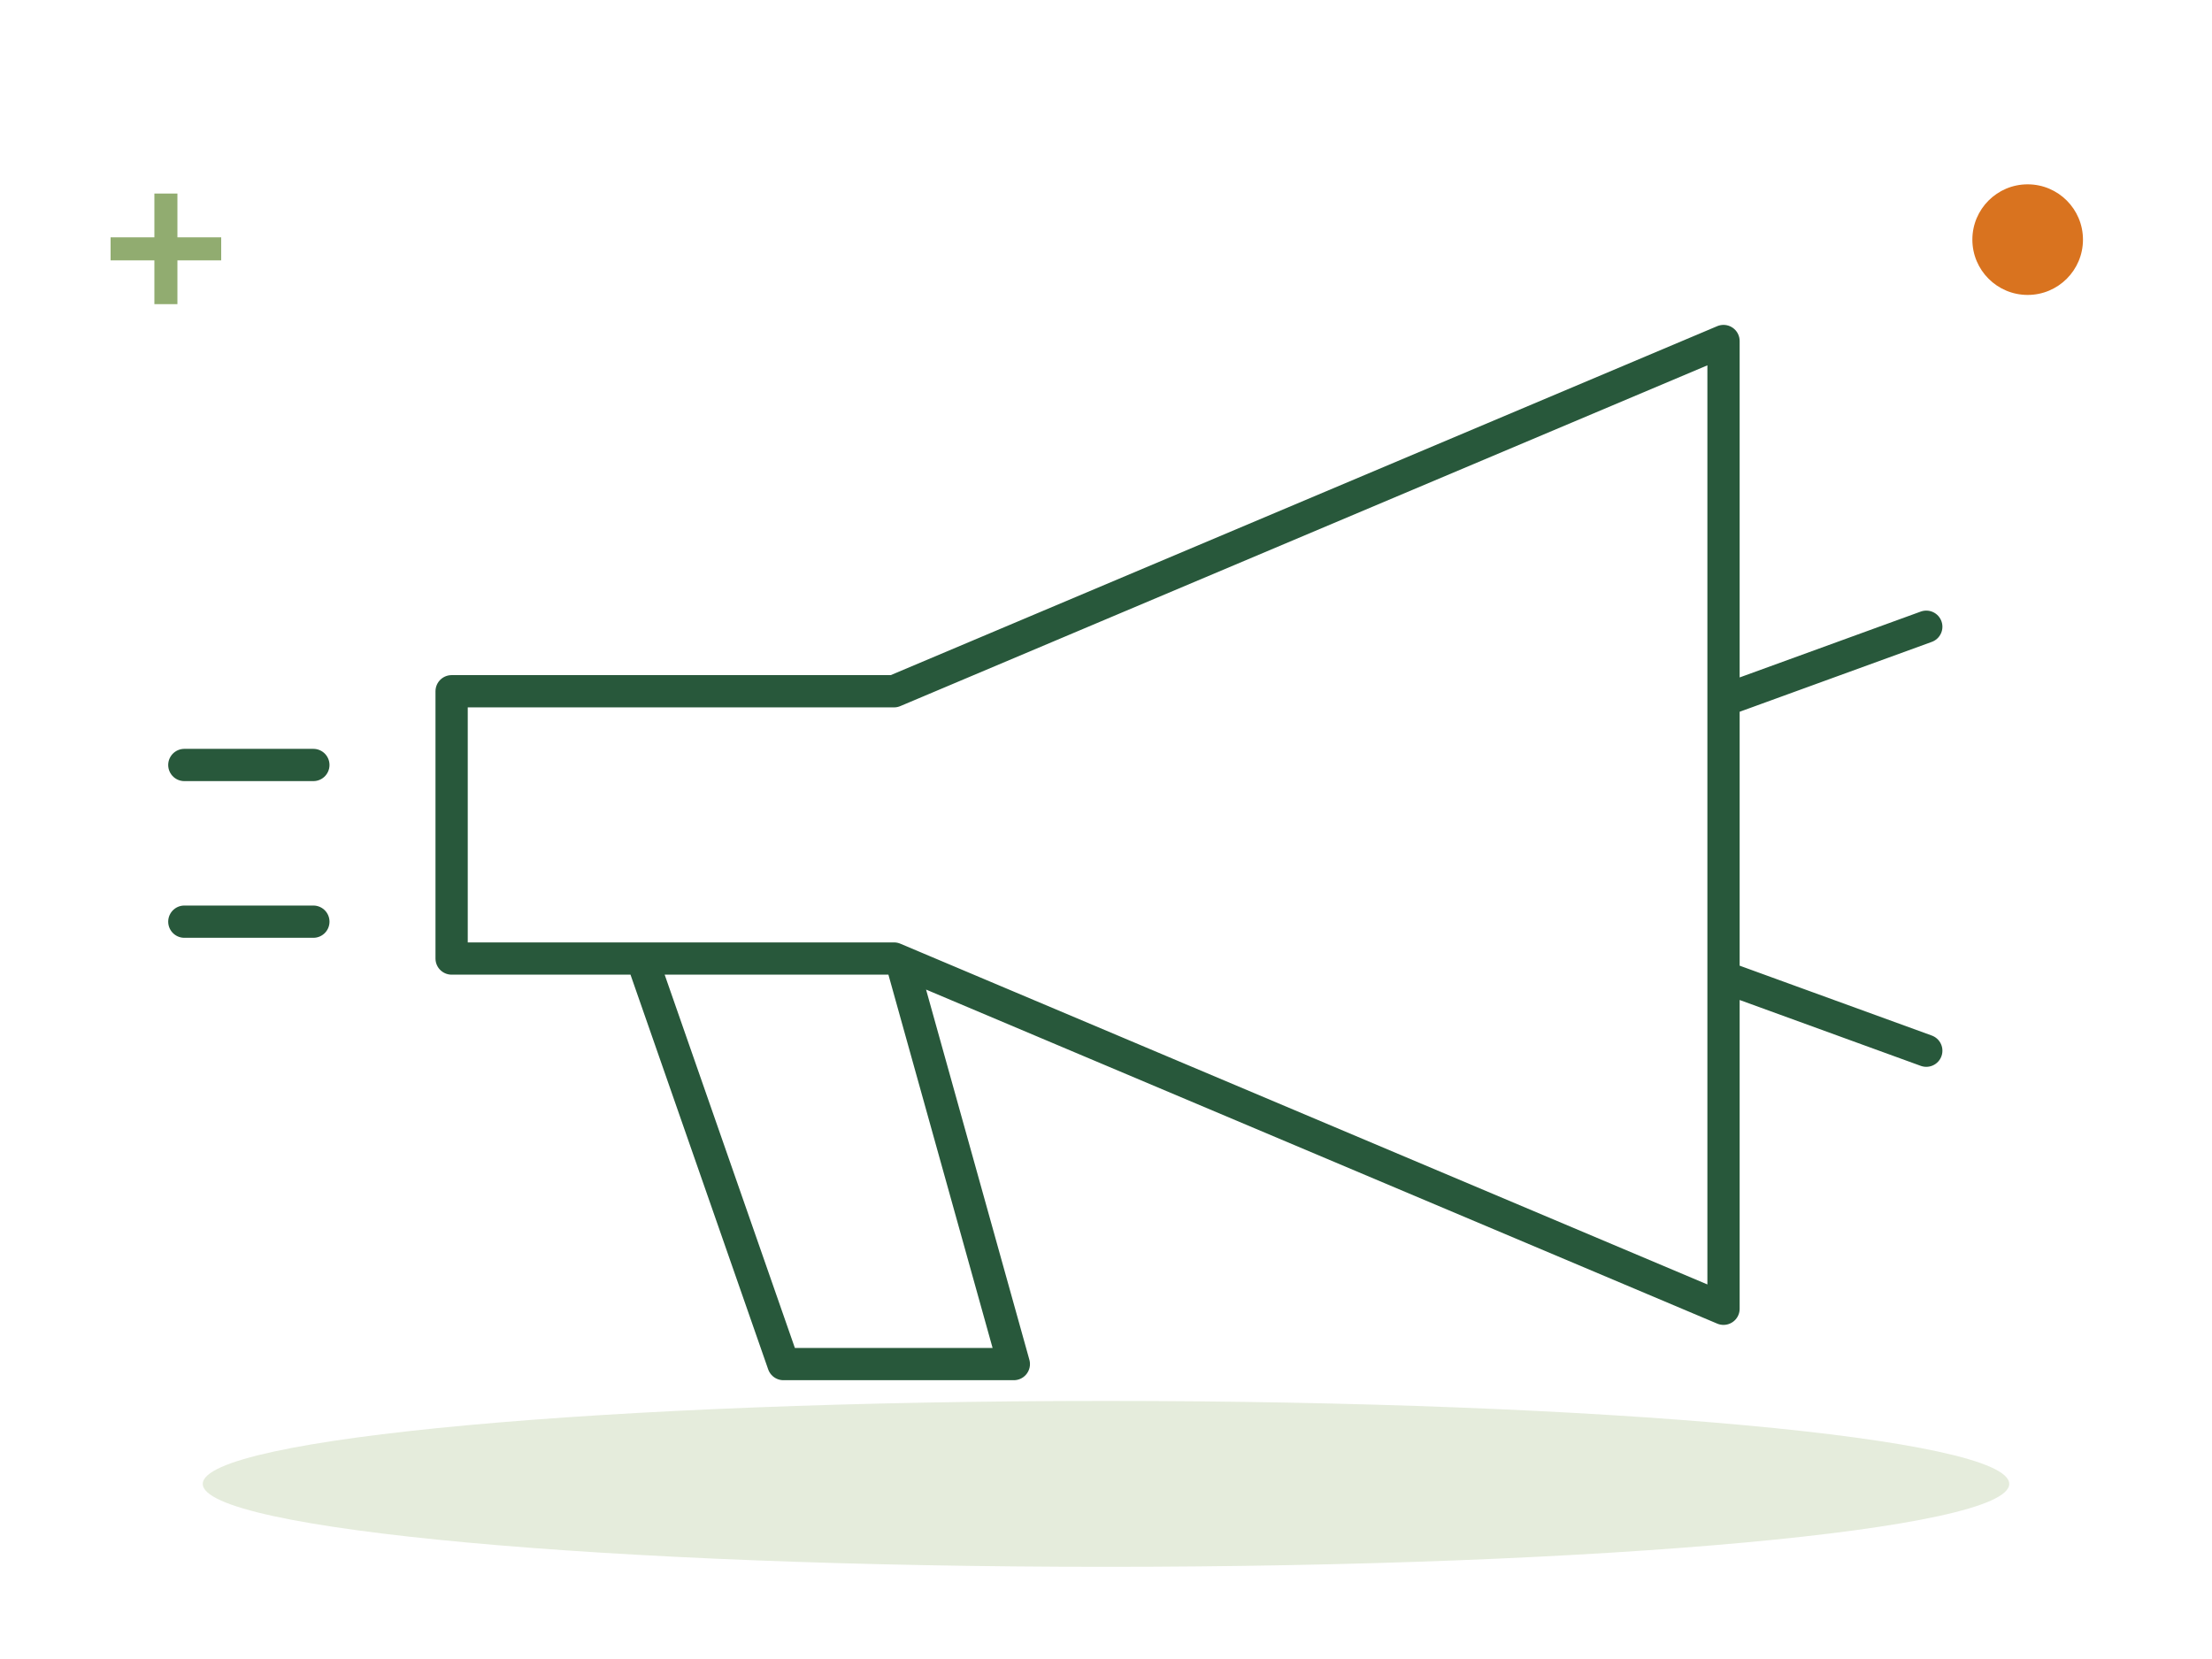
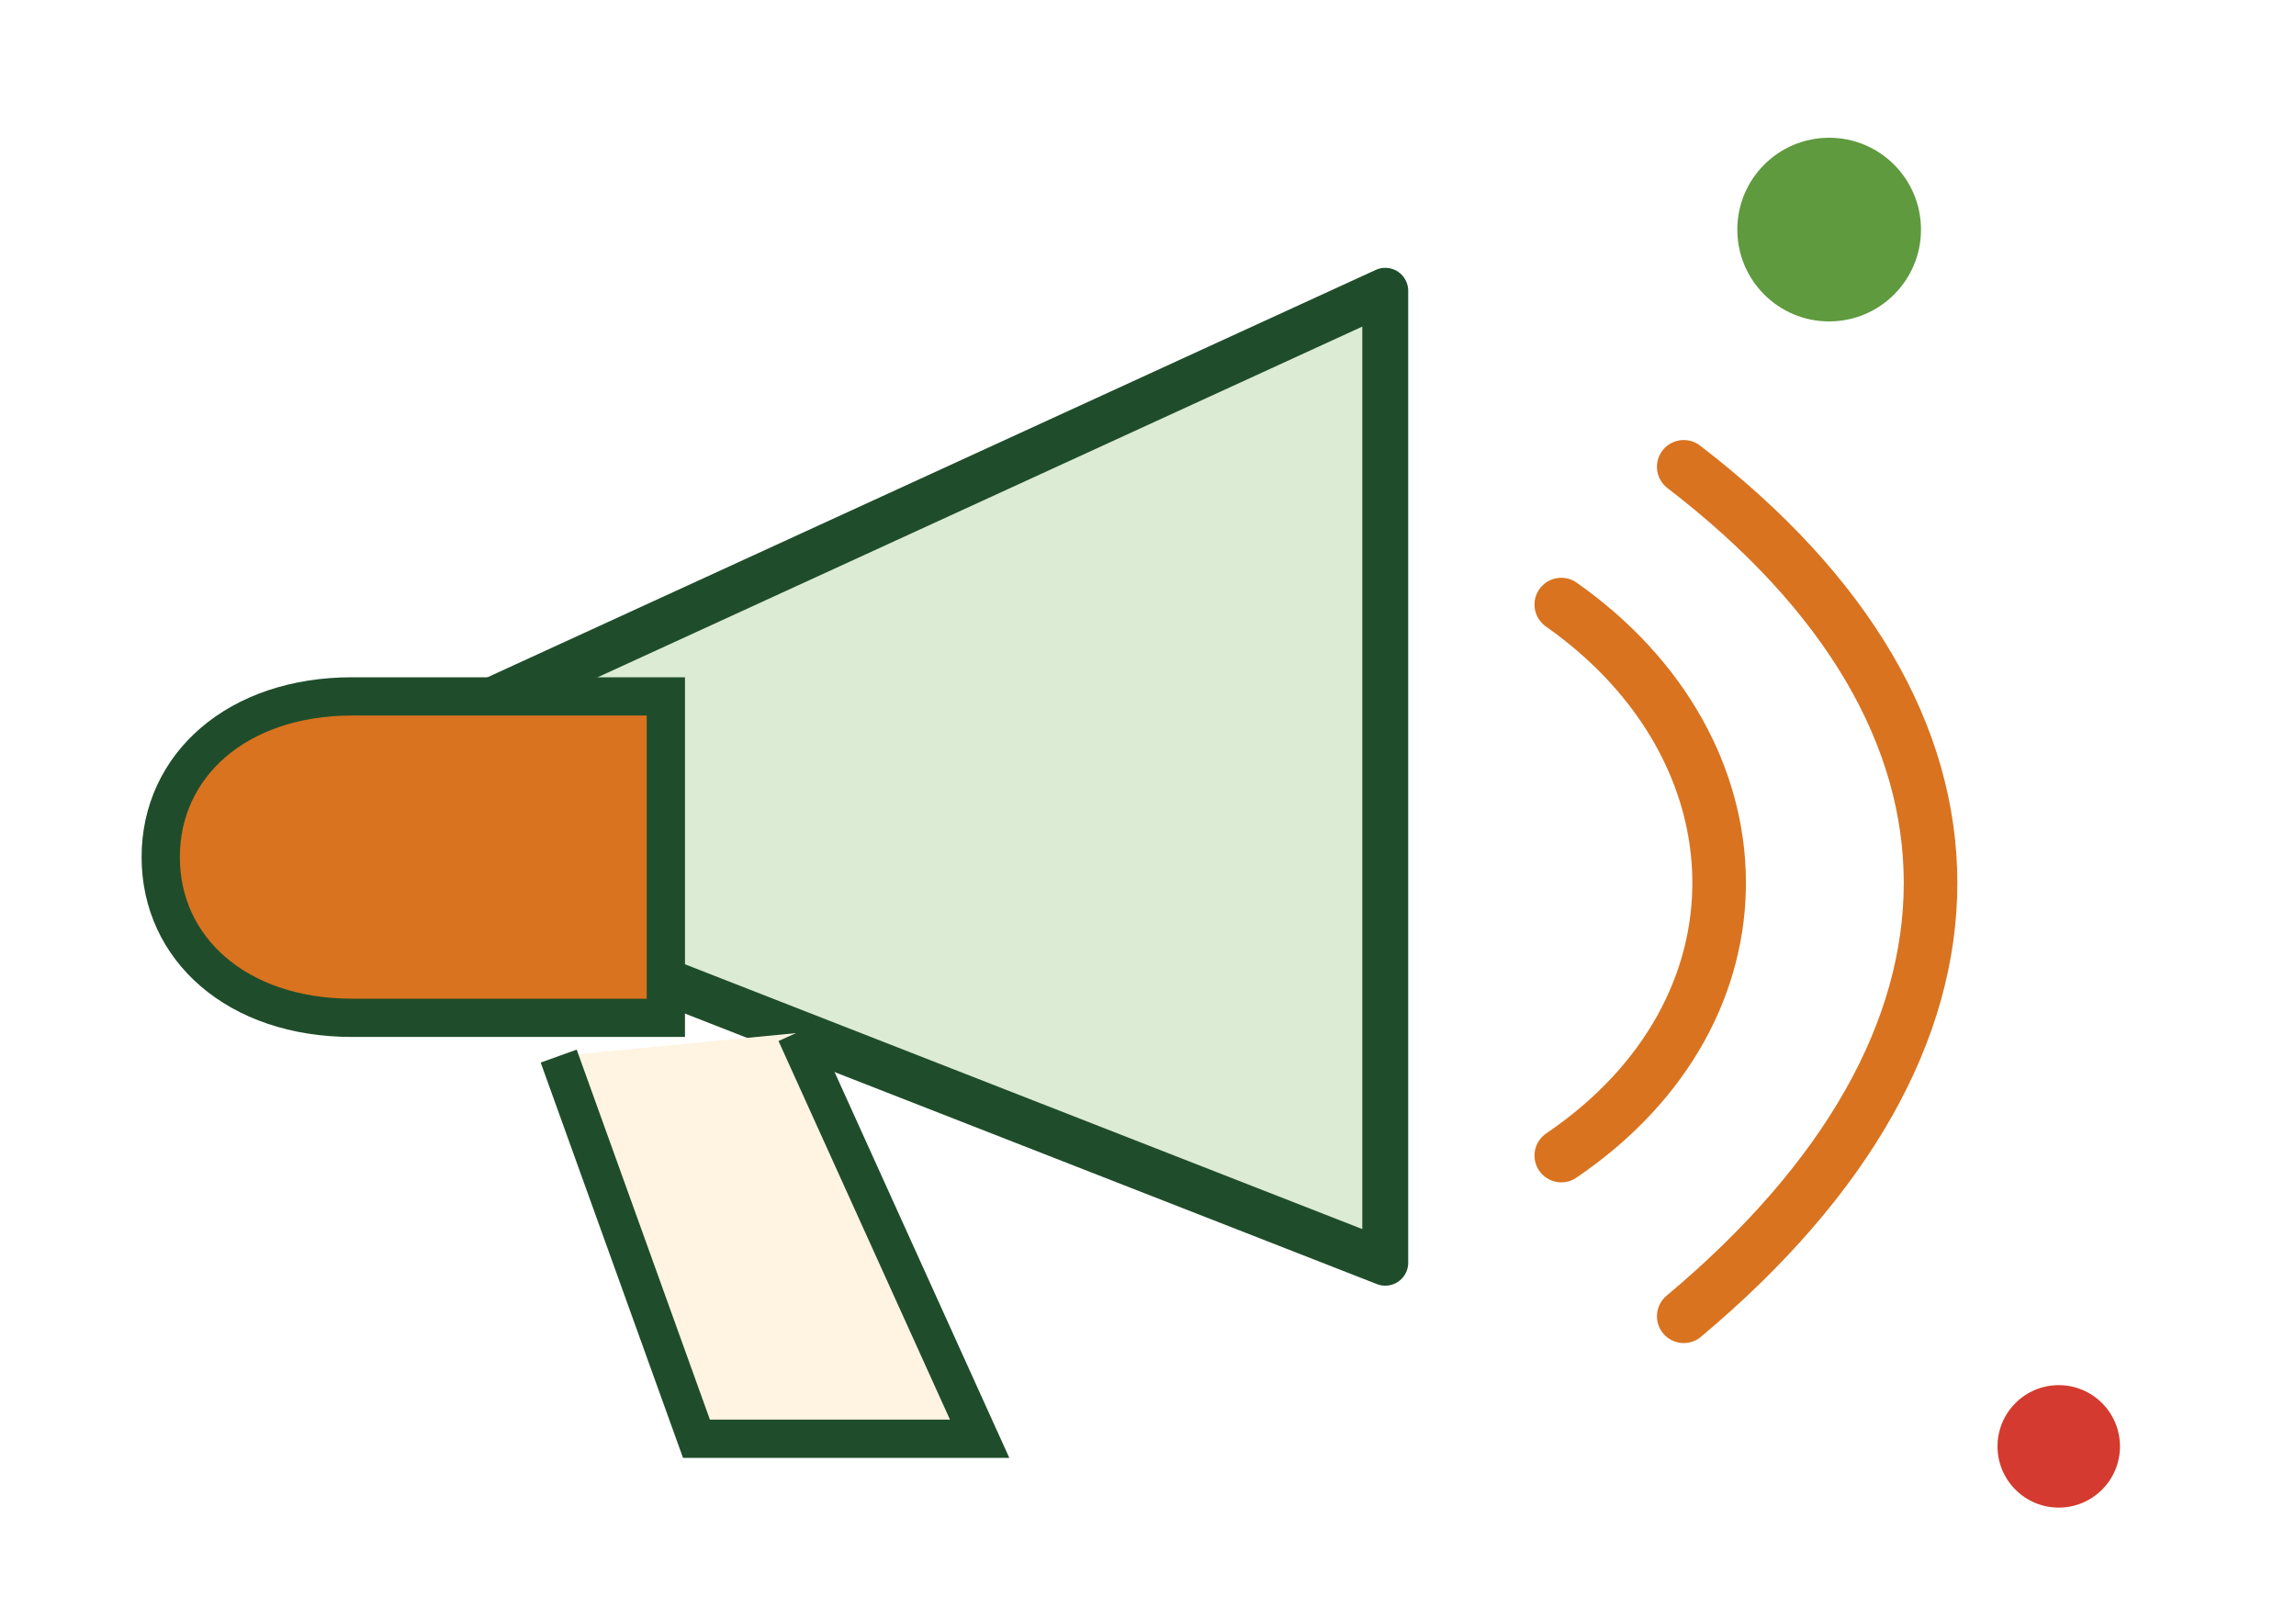
- <svg xmlns="http://www.w3.org/2000/svg" viewBox="0 0 240 180" fill="none">
-   <ellipse cx="120" cy="161" rx="98" ry="9" fill="#e5ecdc" />
-   <g stroke="#28583b" stroke-width="3.5" stroke-linecap="round" stroke-linejoin="round">
-     <path d="M49 75h48l90-38v105l-90-38H49zM70 105l15 43h25l-12-43M187 76l22-8m-22 38 22 8M34 83H20m14 17H20" />
-   </g>
-   <circle cx="220" cy="26" r="6" fill="#d9731f" />
-   <path d="M18 21v12m-6-6h12" stroke="#91ac70" stroke-width="2.5" />
+ <svg xmlns="http://www.w3.org/2000/svg" viewBox="0 0 300 210" fill="none" role="img" aria-label="Comunicação científica e voz pública">
+   <path d="m48 99 133-61v127L48 113V99Z" fill="#DCEBD3" stroke="#1F4D2B" stroke-width="6" stroke-linejoin="round" />
+   <path d="M46 91h41v42H46c-15 0-25-9-25-21s10-21 25-21Z" fill="#D9731F" stroke="#1F4D2B" stroke-width="5" />
+   <path d="m73 138 18 50h37l-24-53" fill="#FFF3E2" stroke="#1F4D2B" stroke-width="5" />
+   <path d="M204 79c27 19 28 53 0 72M220 61c43 33 43 75 0 111" stroke="#D9731F" stroke-width="7" stroke-linecap="round" />
+   <circle cx="239" cy="30" r="12" fill="#5F9A3E" />
+   <circle cx="269" cy="189" r="8" fill="#D43A2F" />
</svg>
